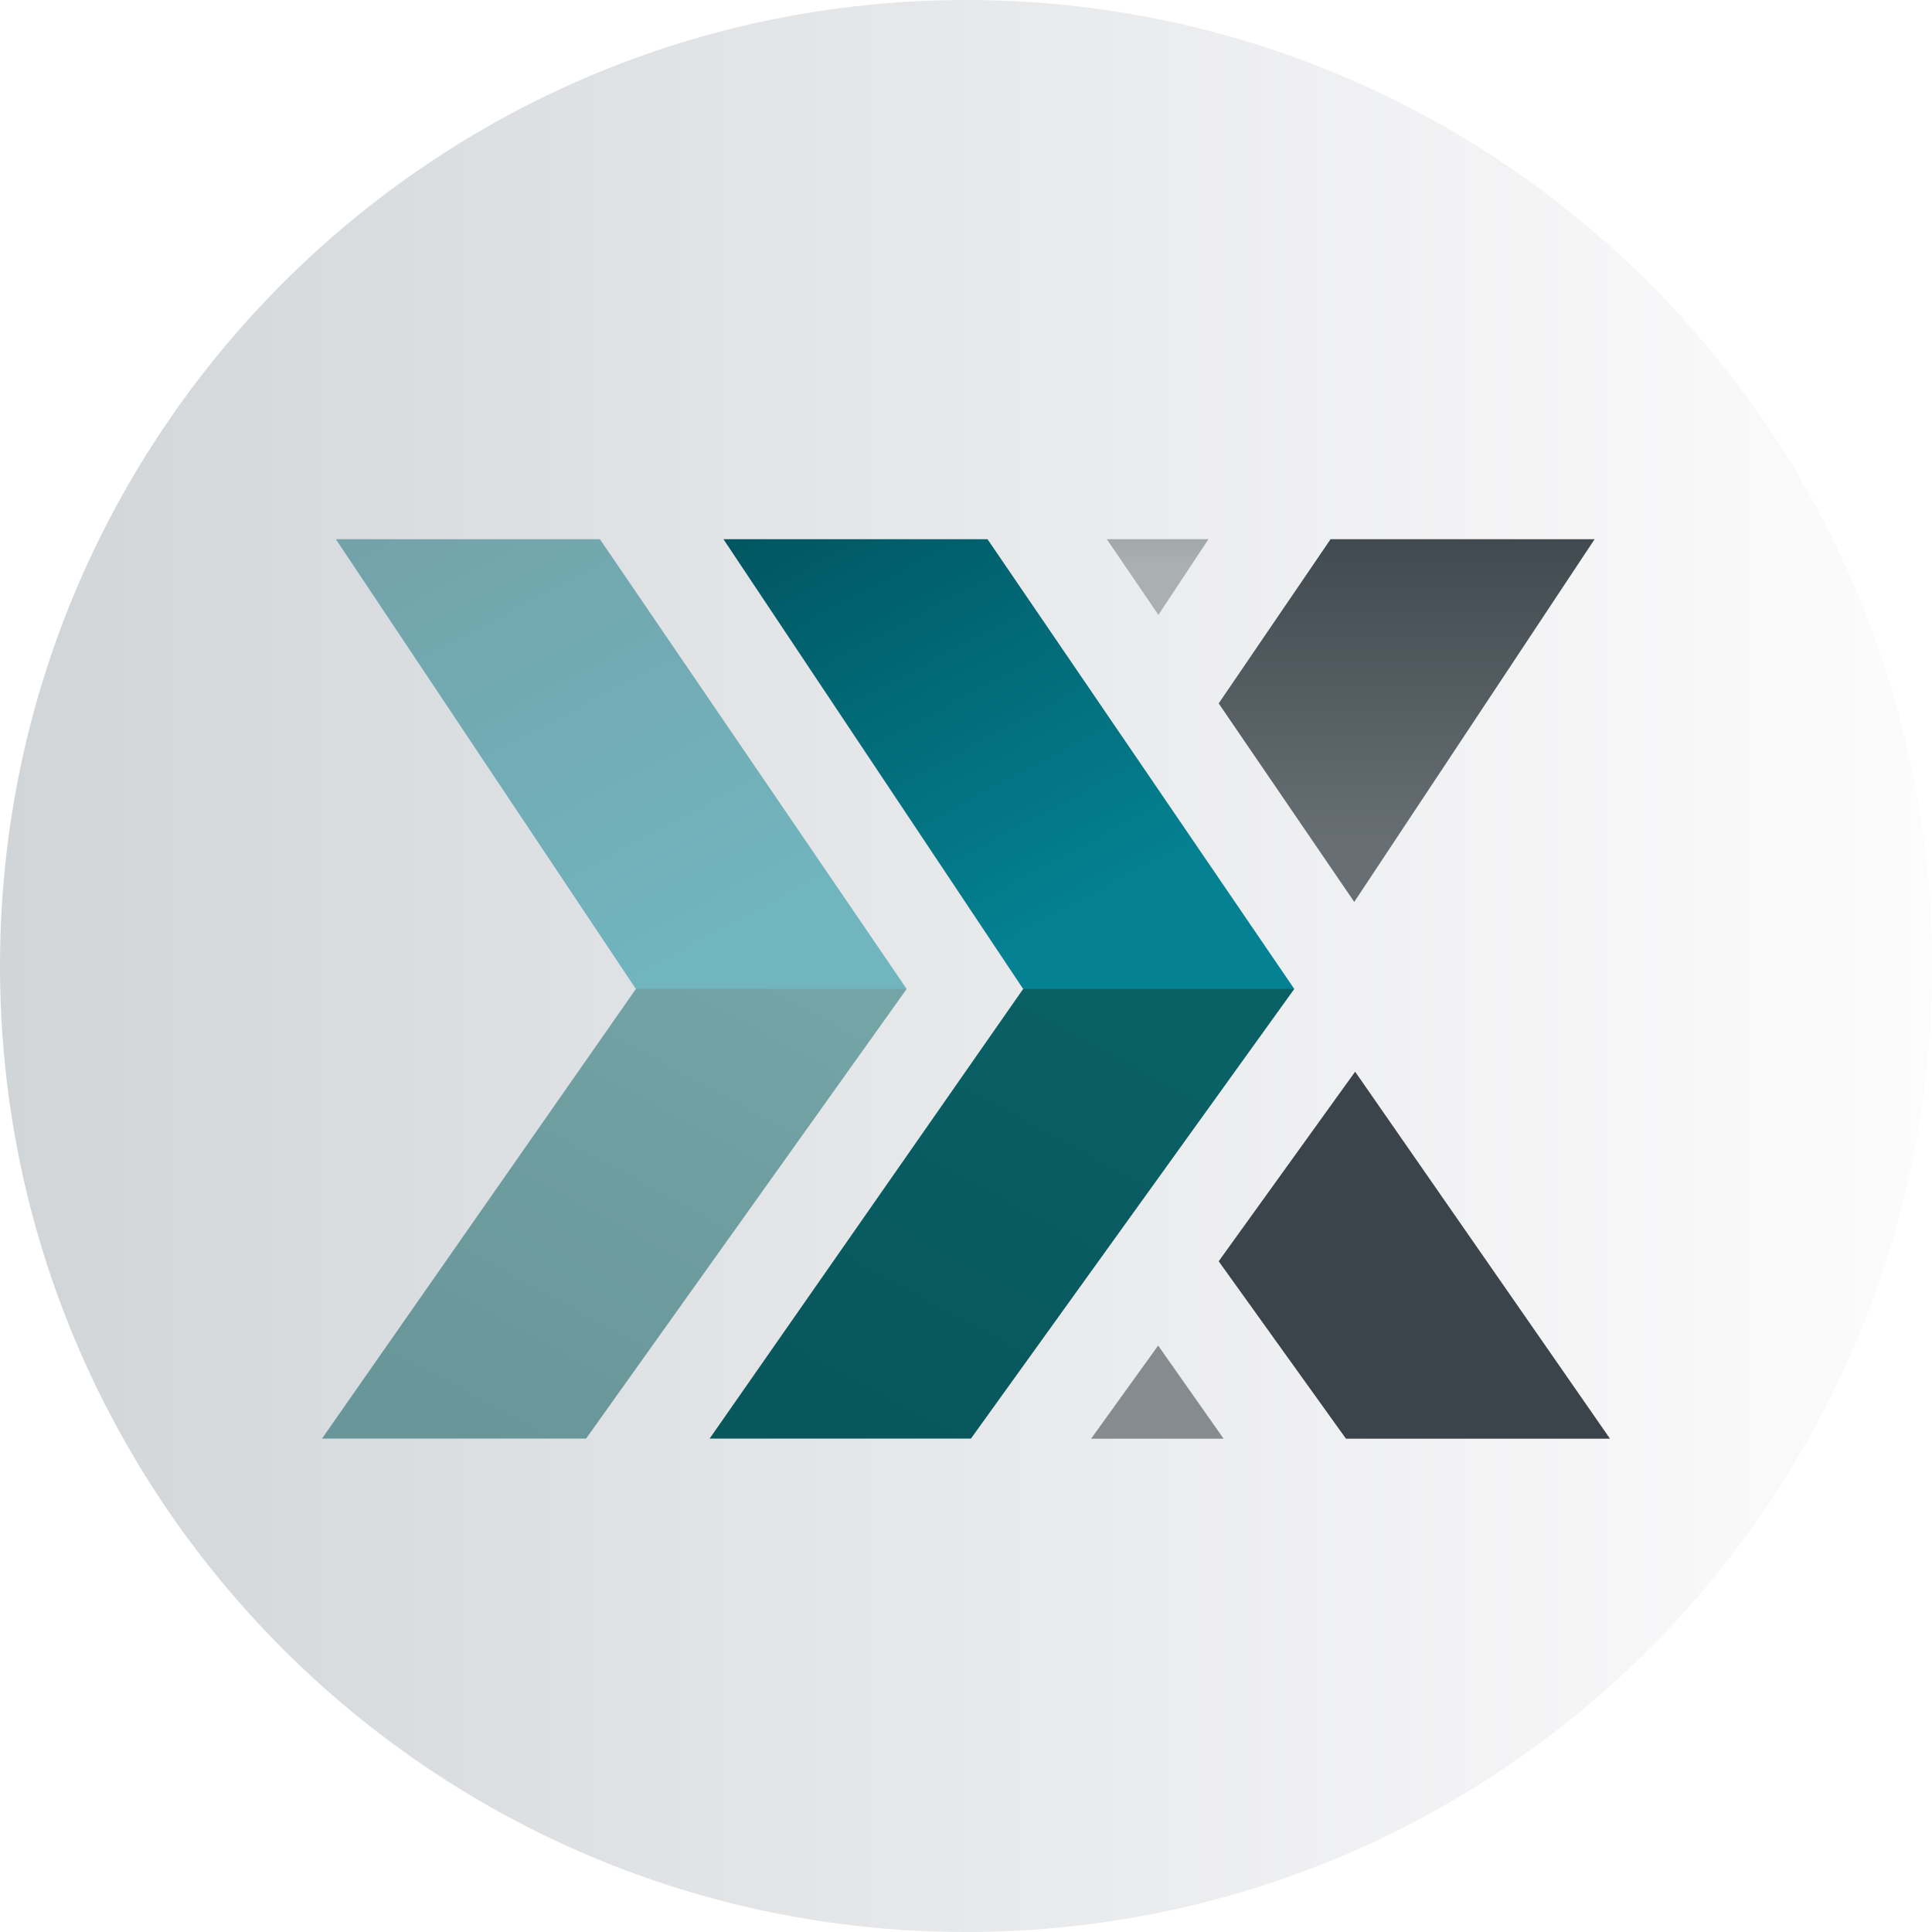
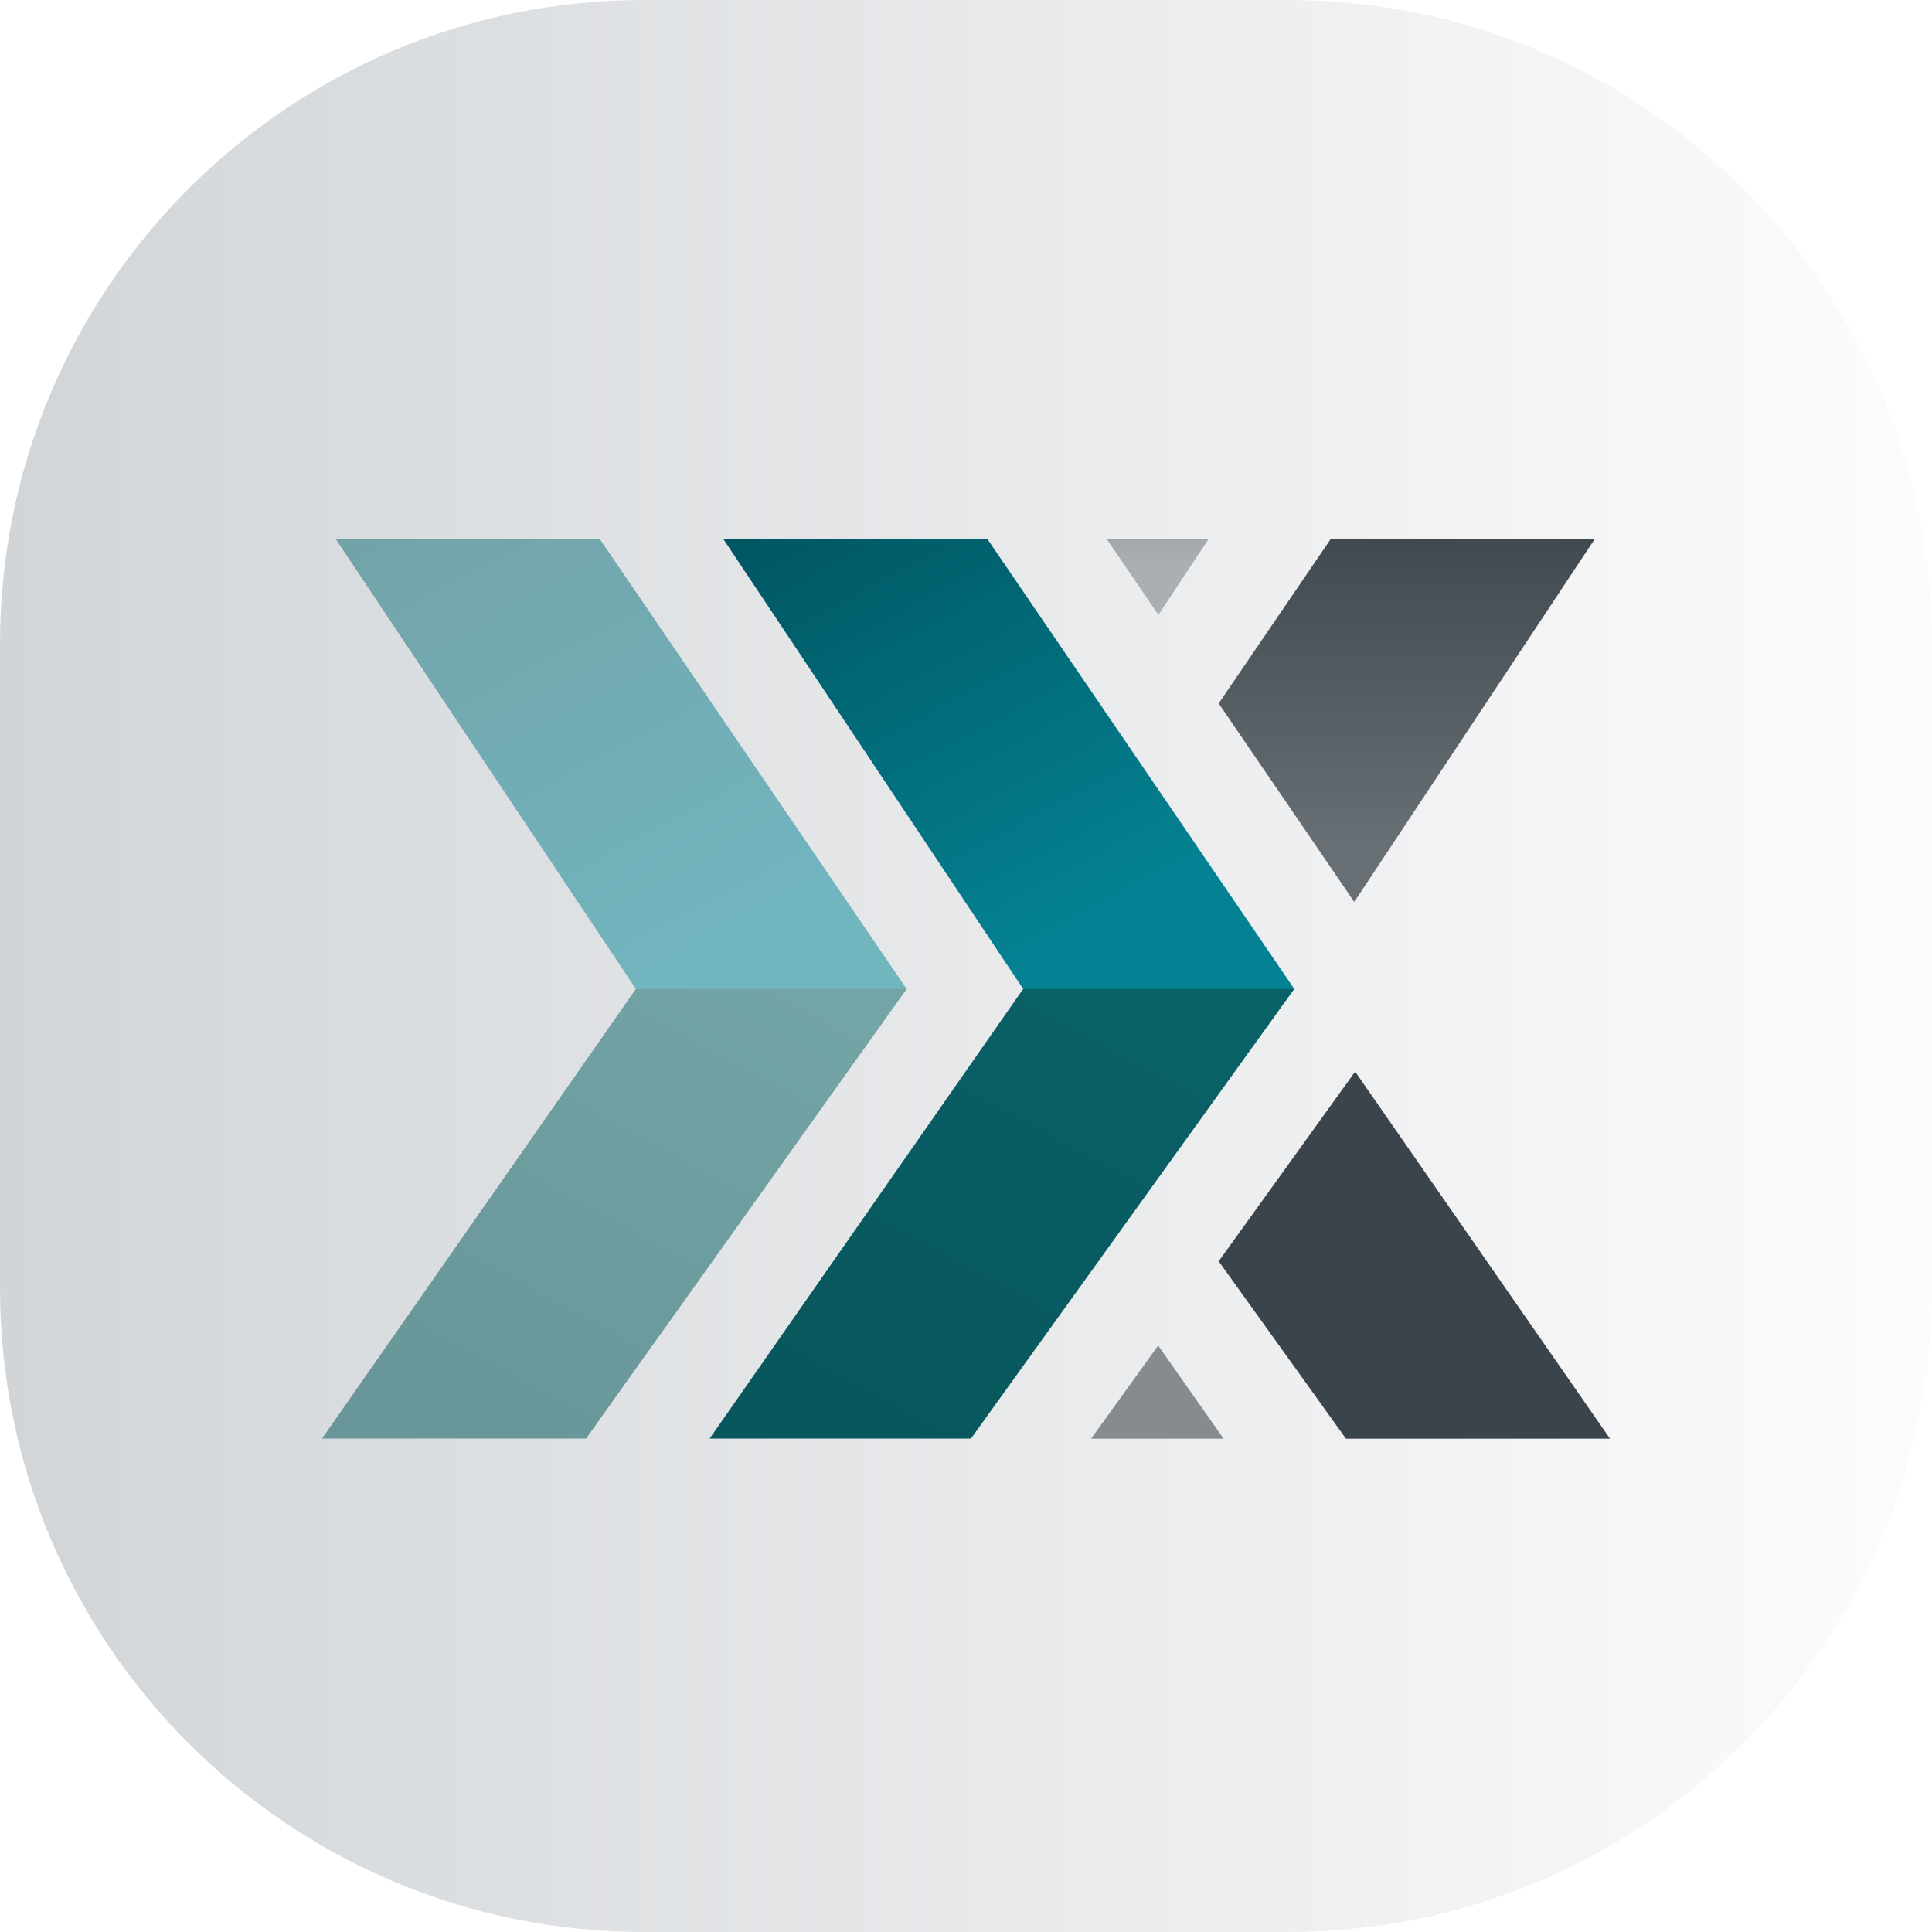
<svg xmlns="http://www.w3.org/2000/svg" viewBox="0 0 24 24" fill="none">
-   <rect width="24" height="24" rx="12" fill="url(#PoloniexBadge_a)" />
+   <path d="M0 8C0 3.582 3.582 0 8 0H16C20.418 0 24 3.582 24 8V16C24 20.418 20.418 24 16 24H8C3.582 24 0 20.418 0 16V8Z" fill="url(#PoloniexBadge_a)" />
  <path d="M4.172 6.698H7.452L11.263 12.285L9.426 12.694L7.899 12.285L4.172 6.698Z" fill="url(#PoloniexBadge_b)" />
  <path d="M4 17.871H7.28L11.263 12.285H7.899L4 17.871Z" fill="url(#PoloniexBadge_c)" />
  <path d="M8.987 6.698H12.267L16.078 12.285L14.276 12.716L12.71 12.285L8.987 6.698Z" fill="url(#PoloniexBadge_d)" />
  <path d="M16.529 6.698H19.809L16.823 11.204L15.139 8.738L16.529 6.698Z" fill="url(#PoloniexBadge_e)" />
  <path d="M13.749 6.698H15.012L14.39 7.638L13.749 6.698Z" fill="url(#PoloniexBadge_f)" />
-   <path d="M16.72 17.872H20L16.834 13.313L15.139 15.668L16.72 17.872Z" fill="url(#PoloniexBadge_g)" />
+   <path d="M16.72 17.872H20L16.834 13.312L15.139 15.668L16.72 17.872Z" fill="url(#PoloniexBadge_g)" />
  <path d="M13.554 17.872H15.2L14.387 16.715L13.554 17.872Z" fill="url(#PoloniexBadge_h)" />
  <path d="M8.815 17.871H12.061L16.078 12.285H12.71L8.815 17.871Z" fill="url(#PoloniexBadge_i)" />
  <defs>
    <linearGradient id="PoloniexBadge_a" x1="0" y1="12" x2="24" y2="12" gradientUnits="userSpaceOnUse">
      <stop stop-color="#D1D5D8" />
      <stop offset="1" stop-color="#FDFCFD" />
    </linearGradient>
    <linearGradient id="PoloniexBadge_b" x1="5.193" y1="5.938" x2="8.418" y2="12.008" gradientUnits="userSpaceOnUse">
      <stop stop-color="#73A2A8" />
      <stop offset="1" stop-color="#71B5BF" />
    </linearGradient>
    <linearGradient id="PoloniexBadge_c" x1="5.048" y1="17.184" x2="8.231" y2="11.316" gradientUnits="userSpaceOnUse">
      <stop stop-color="#699699" />
      <stop offset="1" stop-color="#73A4A6" />
    </linearGradient>
    <linearGradient id="PoloniexBadge_d" x1="9.988" y1="6.162" x2="12.994" y2="11.799" gradientUnits="userSpaceOnUse">
      <stop stop-color="#005661" />
      <stop offset="1" stop-color="#048293" />
    </linearGradient>
-     <linearGradient id="PoloniexBadge_e" x1="16.209" y1="10.484" x2="16.209" y2="6.103" gradientUnits="userSpaceOnUse">
+     <linearGradient id="PoloniexBadge_e" x1="16.209" y1="10.483" x2="16.209" y2="6.103" gradientUnits="userSpaceOnUse">
      <stop stop-color="#676F74" />
      <stop offset="1" stop-color="#3B444A" />
    </linearGradient>
    <linearGradient id="PoloniexBadge_f" x1="13.201" y1="6.103" x2="13.201" y2="7.016" gradientUnits="userSpaceOnUse">
      <stop stop-color="#93989C" />
      <stop offset="1" stop-color="#AAAFB2" />
    </linearGradient>
-     <linearGradient id="PoloniexBadge_g" x1="16.677" y1="16.465" x2="14.876" y2="13.729" gradientUnits="userSpaceOnUse">
+     <linearGradient id="PoloniexBadge_g" x1="16.677" y1="16.465" x2="14.876" y2="13.728" gradientUnits="userSpaceOnUse">
      <stop stop-color="#3B444A" />
      <stop offset="1" stop-color="#3B444A" />
    </linearGradient>
    <linearGradient id="PoloniexBadge_h" x1="13.198" y1="16.966" x2="13.198" y2="15.841" gradientUnits="userSpaceOnUse">
      <stop stop-color="#858B8F" />
      <stop offset="1" stop-color="#868D90" />
    </linearGradient>
    <linearGradient id="PoloniexBadge_i" x1="9.812" y1="17.042" x2="12.829" y2="11.459" gradientUnits="userSpaceOnUse">
      <stop stop-color="#08575C" />
      <stop offset="1" stop-color="#096166" />
    </linearGradient>
  </defs>
</svg>
